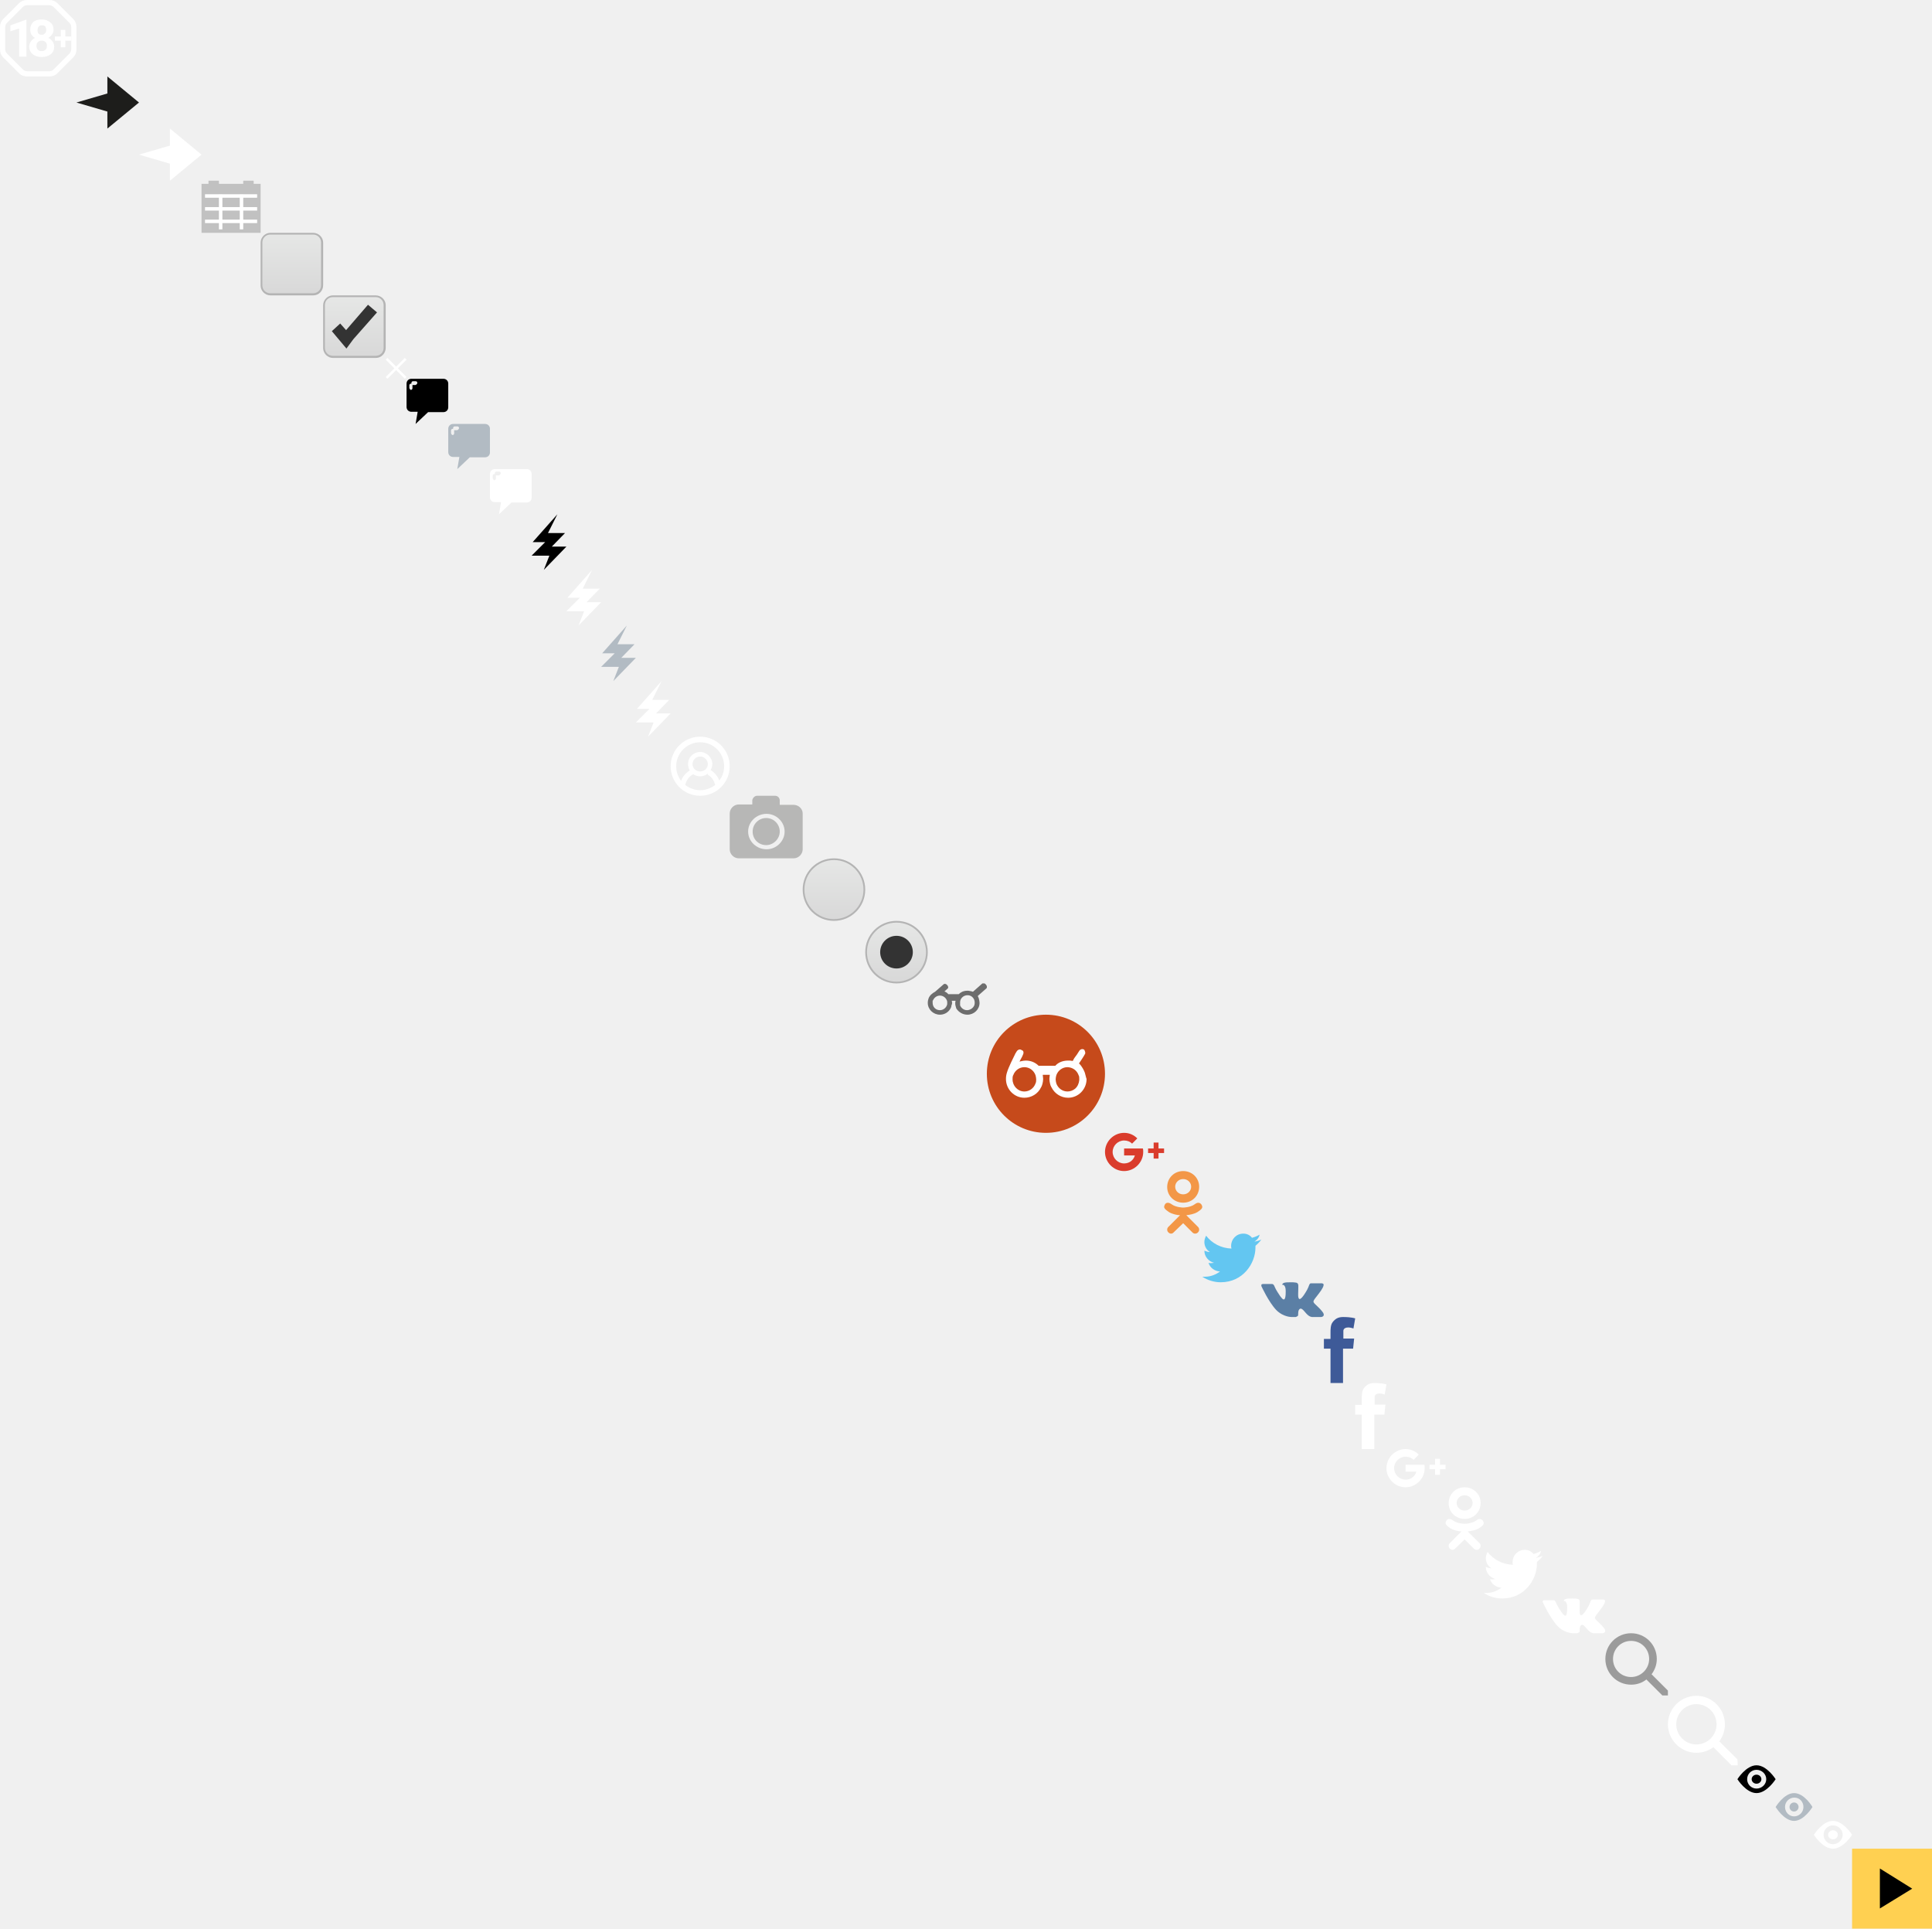
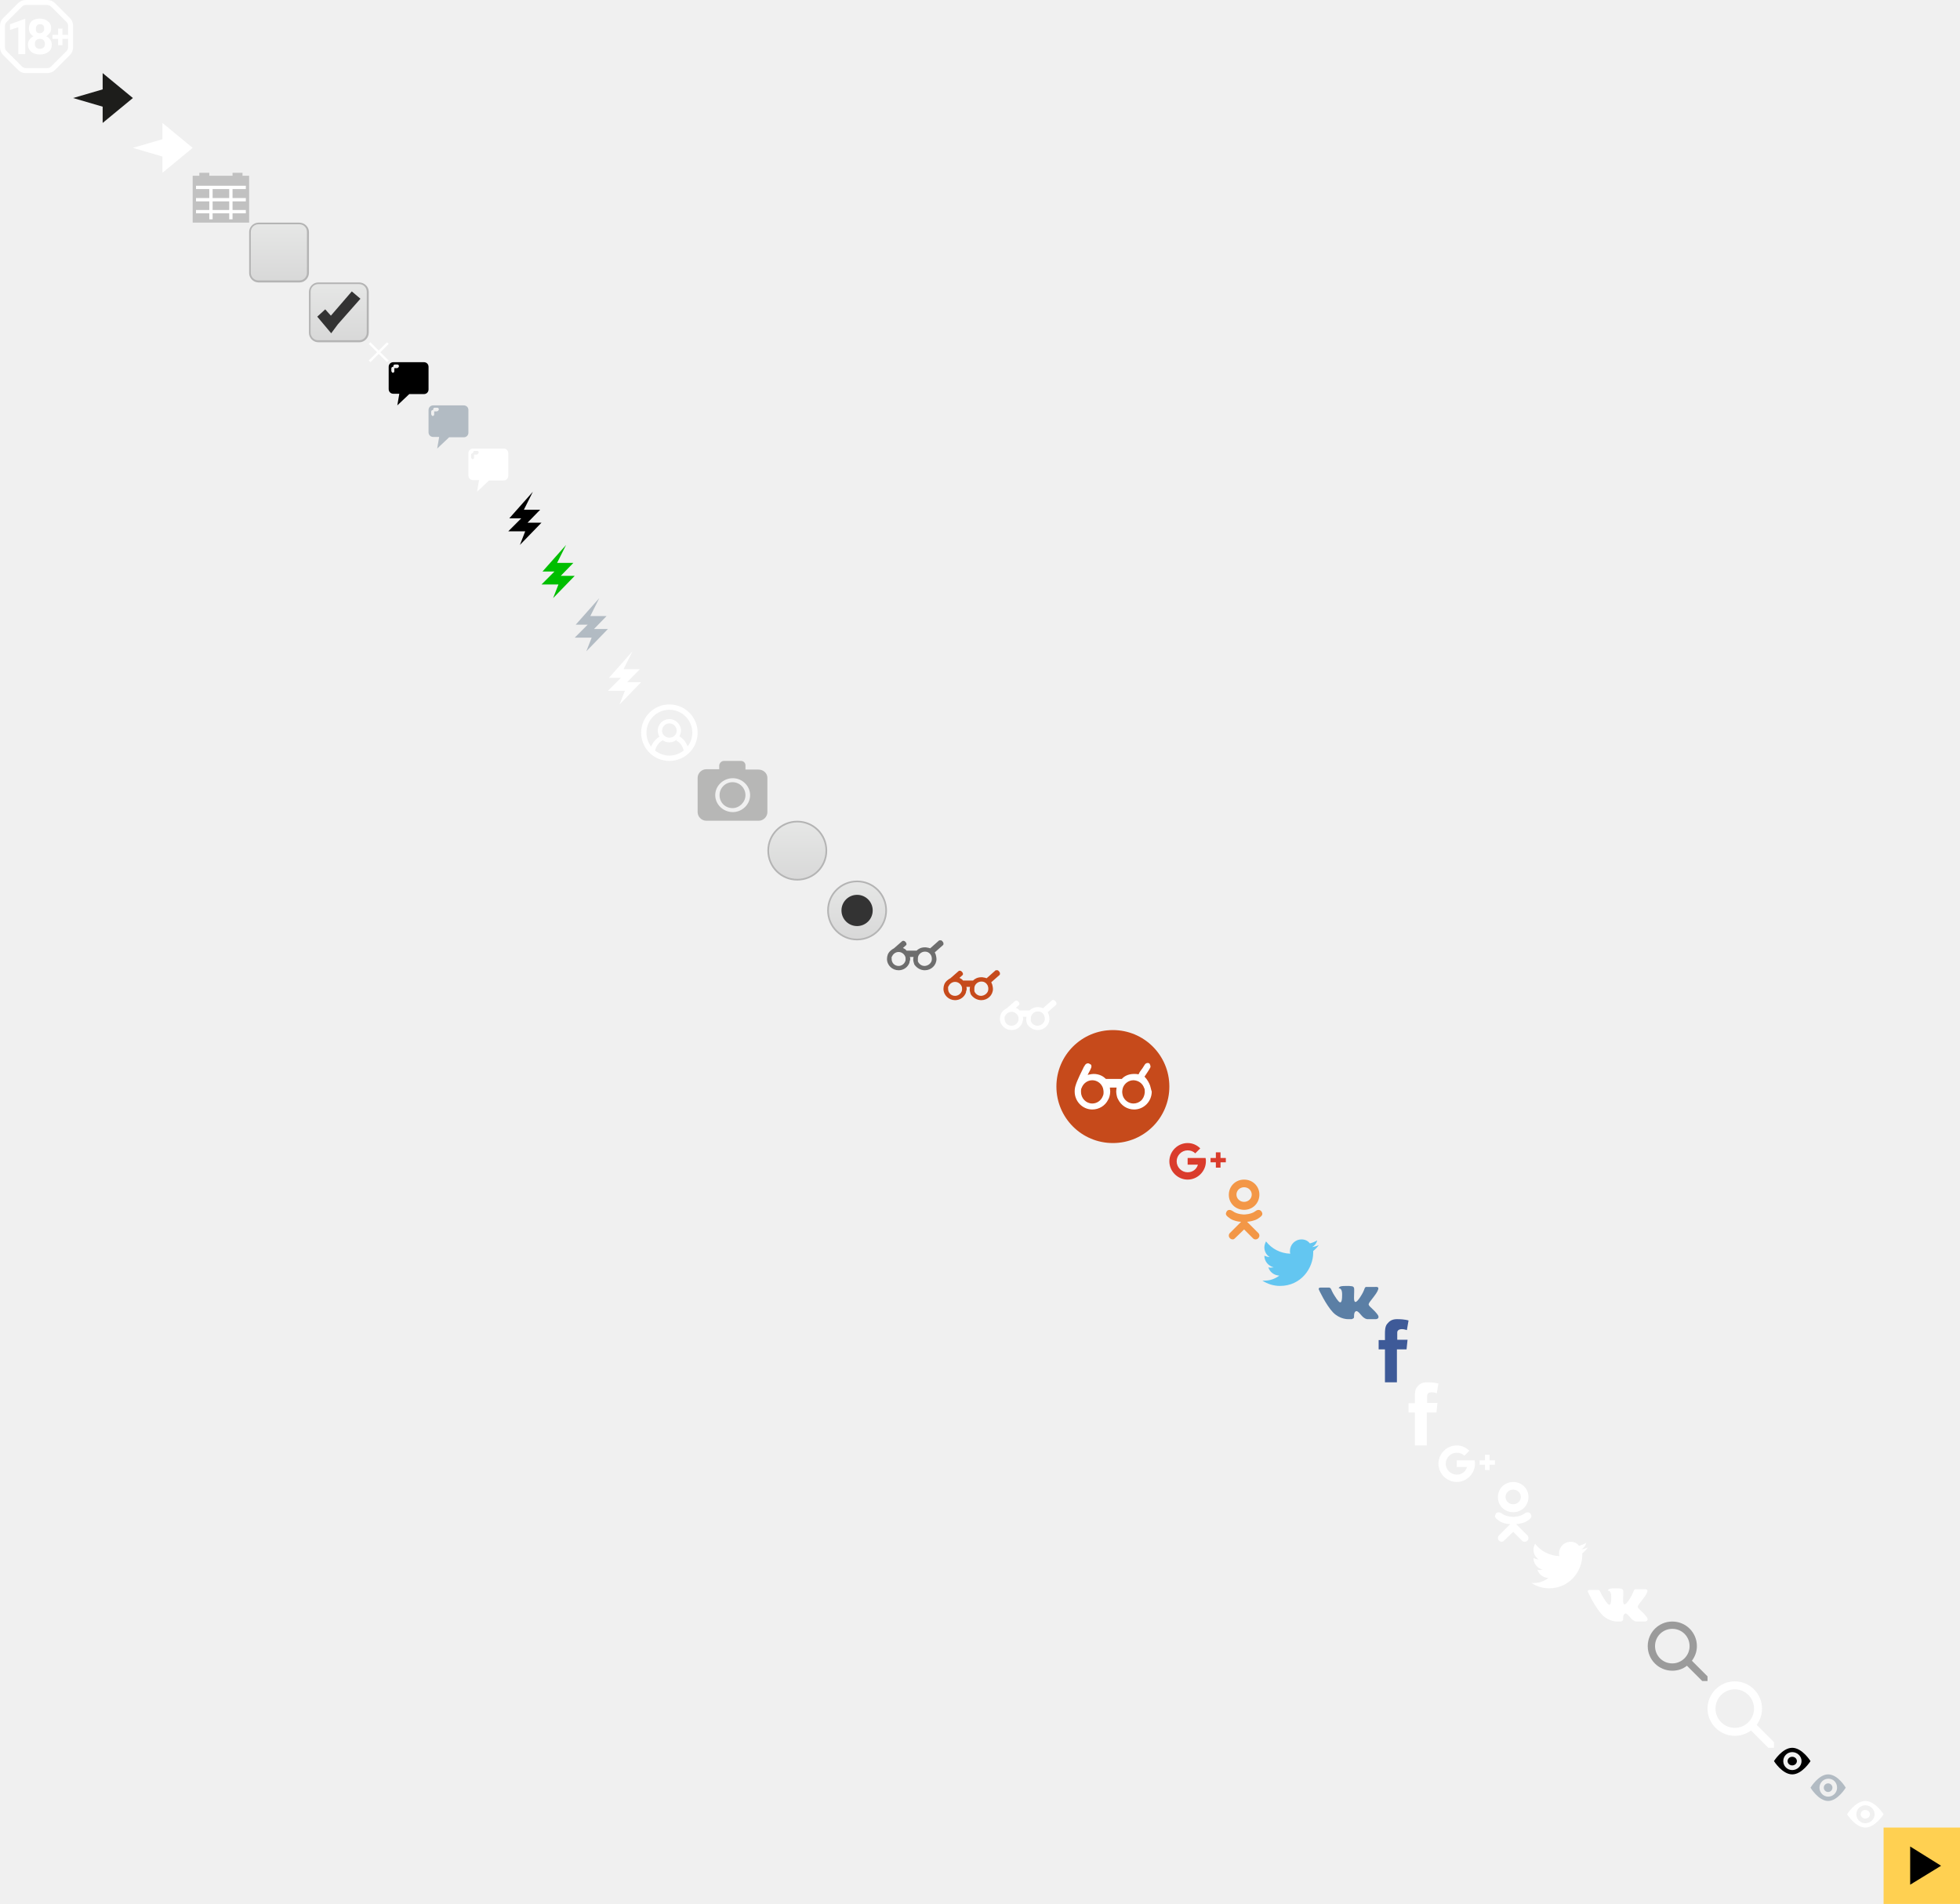
- <svg xmlns="http://www.w3.org/2000/svg" width="556" height="555" viewBox="0 0 556 555">
+ <svg xmlns="http://www.w3.org/2000/svg" width="590" height="573" viewBox="0 0 590 573">
  <svg id="18plus" viewBox="0 0 22 22" width="22" height="22">
    <style>.aast0{fill:#fff}</style>
    <path class="aast0" d="M14.2 22H7.8c-.9 0-1.7-.3-2.3-.9L.9 16.5c-.6-.6-.9-1.4-.9-2.3V7.8c0-.9.3-1.7.9-2.3L5.5.9C6.1.3 6.9 0 7.8 0h6.4c.9 0 1.7.3 2.3.9l4.6 4.6c.6.6.9 1.4.9 2.3v6.4c0 .9-.3 1.7-.9 2.3l-4.6 4.6c-.6.6-1.4.9-2.3.9zM7.8 1.5c-.5 0-.9.2-1.2.5L2 6.6c-.3.3-.5.7-.5 1.2v6.4c0 .5.2.9.5 1.2L6.6 20c.3.3.8.5 1.2.5h6.4c.5 0 .9-.2 1.2-.5l4.6-4.6c.3-.3.5-.8.5-1.2V7.8c0-.5-.2-.9-.5-1.2L15.4 2c-.3-.3-.8-.5-1.2-.5H7.8z" />
    <path class="aast0" d="M7.6 16.3H5.5V8.2L3 9V7.3l4.4-1.6h.2v10.6zM15.4 8.5c0 .5-.1 1-.4 1.4-.3.4-.6.7-1.1 1 .5.2.9.6 1.2 1 .3.4.5.9.5 1.5 0 .9-.3 1.7-1 2.2-.6.5-1.5.8-2.6.8s-2-.3-2.6-.8c-.6-.5-1-1.3-1-2.2 0-.6.2-1.1.5-1.5.3-.4.7-.8 1.2-1-.5-.2-.8-.6-1.1-1-.2-.4-.3-.9-.3-1.4 0-.9.3-1.6.9-2.2.6-.5 1.4-.7 2.4-.7s1.8.3 2.4.8c.7.5 1 1.2 1 2.1zm-1.9 4.7c0-.5-.1-.8-.4-1.1-.3-.3-.6-.4-1.1-.4-.4 0-.8.1-1.1.4s-.4.6-.4 1.1c0 .5.1.8.4 1.1.3.3.6.4 1.1.4.5 0 .8-.1 1.1-.4.3-.2.4-.6.4-1.1zm-.2-4.6c0-.4-.1-.7-.3-1s-.6-.3-1-.3-.7.1-.9.4c-.2.2-.3.6-.3 1s.1.8.3 1c.2.2.5.3.9.3s.7-.1.9-.4c.3-.2.4-.5.4-1z" />
    <g>
      <path class="aast0" d="M18.8 10.5h1.7v1.2h-1.7v1.9h-1.3v-1.9h-1.7v-1.2h1.7V8.6h1.3v1.9z" />
    </g>
  </svg>
  <svg id="arrow-black" viewBox="0 0 18 15" width="18" height="15" x="22" y="22">
    <style>.abst0{fill:#1d1d1b}</style>
    <path class="abst0" d="M18 7.5L8.9 0v4.9L0 7.5l8.9 2.6V15z" />
  </svg>
  <svg id="arrow-white" viewBox="0 0 18 15" width="18" height="15" x="40" y="37">
    <style>.acst0{fill:#fff}</style>
    <path class="acst0" d="M18 7.5L8.9 0v4.9L0 7.5l8.9 2.6V15z" />
  </svg>
  <svg id="calendar" viewBox="0 0 17 15" width="17" height="15" x="58" y="52">
    <style>.adst0{fill:#c1c1c1}.adst1{fill:#fff}</style>
    <path class="adst0" d="M0 .9h17V15H0V.9zM2 0h3v.9H2V0zM12 0h3v.9h-3V0z" />
    <g>
      <path class="adst1" d="M1 3.9h15v1H1v-1zM1 7.6h15v1H1v-1zM1 11.2h15v1H1v-1z" />
      <path class="adst1" d="M5 4h1v10H5V4zM11 4h1v10h-1V4z" />
    </g>
  </svg>
  <svg id="checkbox-off" viewBox="0 0 18 18" width="18" height="18" x="75" y="67">
    <style>.aest0{fill:url(#aeSVGID_1_)}.aest1{fill:#b4b4b4}</style>
    <linearGradient id="aeSVGID_1_" gradientUnits="userSpaceOnUse" x1="9" y1="18.657" x2="9" y2="1.132" gradientTransform="matrix(1 0 0 -1 0 18.89)">
      <stop offset="0" stop-color="#e6e7e6" />
      <stop offset="1" stop-color="#d8d8d8" />
    </linearGradient>
    <path class="aest0" d="M2.8.3h12.3c1.4 0 2.6 1.2 2.6 2.6v12.3c0 1.4-1.2 2.6-2.6 2.6H2.8c-1.4 0-2.6-1.2-2.6-2.6V2.8C.3 1.4 1.4.3 2.8.3z" />
    <path class="aest1" d="M15.2 18H2.8C1.3 18 0 16.7 0 15.2V2.8C0 1.3 1.3 0 2.8 0h12.3C16.7 0 18 1.3 18 2.8v12.3c0 1.6-1.3 2.9-2.8 2.9zM2.8.5C1.5.5.5 1.5.5 2.8v12.3c0 1.3 1 2.3 2.3 2.3h12.3c1.3 0 2.3-1 2.3-2.3V2.8c0-1.3-1-2.3-2.3-2.3H2.8z" />
  </svg>
  <svg id="checkbox-on" viewBox="0 0 18 18" width="18" height="18" x="93" y="85">
    <style>.afst0{fill:url(#afSVGID_1_)}.afst1{fill:#b4b4b4}.afst2{fill:#333}</style>
    <linearGradient id="afSVGID_1_" gradientUnits="userSpaceOnUse" x1="9" y1="18.657" x2="9" y2="1.132" gradientTransform="matrix(1 0 0 -1 0 18.89)">
      <stop offset="0" stop-color="#e6e7e6" />
      <stop offset="1" stop-color="#d8d8d8" />
    </linearGradient>
    <path class="afst0" d="M2.8.3h12.3c1.4 0 2.6 1.2 2.6 2.6v12.3c0 1.4-1.2 2.6-2.6 2.6H2.8c-1.4 0-2.6-1.2-2.6-2.6V2.8C.3 1.4 1.4.3 2.8.3z" />
    <path class="afst1" d="M15.2 18H2.8C1.3 18 0 16.7 0 15.2V2.8C0 1.3 1.3 0 2.8 0h12.3C16.7 0 18 1.3 18 2.8v12.3c0 1.6-1.3 2.9-2.8 2.9zM2.8.5C1.5.5.5 1.5.5 2.8v12.3c0 1.3 1 2.3 2.3 2.3h12.3c1.3 0 2.3-1 2.3-2.3V2.8c0-1.3-1-2.3-2.3-2.3H2.8z" />
    <path class="afst2" d="M15.5 4.9l-2.6-2.2L6.6 10 4.9 8.1l-2.4 2.2 4.2 5 2-2.7z" />
  </svg>
  <svg id="close" viewBox="0 0 6 6" width="6" height="6" x="111" y="103">
    <style>.agst0{fill:#fff}</style>
    <path class="agst0" d="M5.5 0L3 2.5.5 0 0 .5 2.5 3 0 5.5l.5.5L3 3.5 5.5 6l.5-.5L3.5 3 6 .5z" />
  </svg>
  <svg viewBox="0 0 12 13" width="12" height="13" id="comments-black" x="117" y="109">
    <path d="M10.6 0H1.4C.6 0 0 .6 0 1.4v6.7c0 .8.6 1.4 1.4 1.4h1.8L2.6 13l3.6-3.4h4.4c.8 0 1.4-.6 1.4-1.4V1.4c0-.8-.6-1.4-1.4-1.4zM2.5 1.8h-.7-.1V2.7c0 .3-.2.5-.5.5-.2-.1-.4-.4-.4-.6v-.7c0-.3.2-.5.5-.5h.1v-.2c0-.3.2-.5.5-.5h.7c.3 0 .5.2.5.5s-.4.6-.6.6z" />
  </svg>
  <svg id="comments-grey" viewBox="0 0 12 13" width="12" height="13" x="129" y="122">
    <style>.aist0{fill:#b2bbc3}</style>
    <path class="aist0" d="M10.6 0H1.4C.6 0 0 .6 0 1.4v6.7c0 .8.6 1.4 1.4 1.4h1.8L2.6 13l3.6-3.4h4.4c.8 0 1.4-.6 1.4-1.4V1.4c0-.8-.6-1.4-1.4-1.4zM2.5 1.8h-.7-.1V2.7c0 .3-.2.5-.5.5-.2-.1-.4-.4-.4-.6v-.7c0-.3.2-.5.5-.5h.1v-.2c0-.3.2-.5.5-.5h.7c.3 0 .5.2.5.5s-.4.6-.6.6z" />
  </svg>
  <svg id="comments-white" viewBox="0 0 12 13" width="12" height="13" x="141" y="135">
    <style>.ajst0{fill:#fff}</style>
    <path class="ajst0" d="M10.6 0H1.4C.6 0 0 .6 0 1.4v6.7c0 .8.6 1.4 1.4 1.4h1.8L2.6 13l3.6-3.4h4.4c.8 0 1.4-.6 1.4-1.4V1.4c0-.8-.6-1.4-1.4-1.4zM2.5 1.8h-.7-.1V2.7c0 .3-.2.5-.5.5-.2-.1-.4-.4-.4-.6v-.7c0-.3.2-.5.5-.5h.1v-.2c0-.3.2-.5.5-.5h.7c.3 0 .5.2.5.5s-.4.6-.6.6z" />
  </svg>
  <svg viewBox="0 0 10 16" width="10" height="16" id="like-black" x="153" y="148">
    <path d="M3.5 16L10 9.3H5.8l3.8-3.9H4.7L7.4 0 .3 8h3.6L0 11.9h5.1z" />
  </svg>
  <svg id="like-green" viewBox="0 0 10 16" width="10" height="16" x="163" y="164">
-     <style>.alst0{fill:#fff}</style>
+     <style>.alst0{fill:#00be00}</style>
    <path class="alst0" d="M3.5 16L10 9.3H5.8l3.8-3.9H4.7L7.4 0 .3 8h3.6L0 11.9h5.1z" />
  </svg>
  <svg id="like-grey" viewBox="0 0 10 16" width="10" height="16" x="173" y="180">
    <style>.amst0{fill:#b2bbc3}</style>
    <path class="amst0" d="M3.5 16L10 9.3H5.8l3.8-3.9H4.7L7.4 0 .3 8h3.6L0 11.9h5.1z" />
  </svg>
  <svg id="like-white" viewBox="0 0 10 16" width="10" height="16" x="183" y="196">
    <style>.anst0{fill:#fff}</style>
    <path class="anst0" d="M3.5 16L10 9.3H5.8l3.8-3.9H4.7L7.4 0 .3 8h3.6L0 11.9h5.1z" />
  </svg>
  <svg id="login" viewBox="0 0 17 17" width="17" height="17" x="193" y="212">
    <style>.aost0{fill:#fff}</style>
    <path class="aost0" d="M8.5 0C3.8 0 0 3.8 0 8.5S3.8 17 8.5 17 17 13.2 17 8.5 13.2 0 8.5 0zM4.2 13.9c.3-1.3 1.1-2.5 2.3-3.1.6.4 1.2.6 2 .6.9 0 1.7-.3 2.3-.9l-.2.4c1.2.6 1.9 1.7 2.2 3-1.2.9-2.7 1.5-4.3 1.5-1.6 0-3.1-.6-4.3-1.5zm2.1-6c0-1.2 1-2.2 2.2-2.2s2.2 1 2.2 2.2-1 2.1-2.2 2.1-2.2-.9-2.2-2.1zm7.7 4.7c-.5-1.2-1.3-2.3-2.5-3 .3-.5.5-1.1.5-1.7 0-1.9-1.6-3.5-3.5-3.5S5 5.9 5 7.9c0 .6.2 1.3.5 1.8-1.1.7-2 1.7-2.5 3-.9-1.2-1.4-2.7-1.4-4.2 0-3.8 3.1-6.9 6.9-6.9 3.8 0 6.9 3.1 6.9 6.9 0 1.5-.5 3-1.4 4.1z" />
  </svg>
  <svg id="photo" viewBox="0 0 21 18" width="21" height="18" x="210" y="229">
    <style>.apst0{fill:#b7b7b6}</style>
    <path class="apst0" d="M14.4 10.3c0 2.1-1.8 3.9-3.9 3.9-2.2 0-3.9-1.7-3.9-3.9s1.8-3.9 3.9-3.9c2.2 0 3.9 1.8 3.9 3.9zM21 5.1v10.3c0 1.4-1.2 2.6-2.6 2.6H2.6C1.2 18 0 16.8 0 15.4V5.1c0-1.4 1.2-2.6 2.6-2.6h3.9V1.3C6.6.6 7.2 0 7.9 0h5.2c.7 0 1.3.6 1.3 1.3v1.3h3.9c1.5 0 2.7 1.1 2.7 2.5zm-5.2 5.2c0-2.8-2.4-5.1-5.2-5.1-2.9 0-5.3 2.3-5.3 5.1s2.4 5.1 5.3 5.1c2.8 0 5.2-2.3 5.2-5.1z" />
  </svg>
  <svg id="radiobox-off" viewBox="0 0 18 18" width="18" height="18" x="231" y="247">
    <style>.aqst0{fill:url(#aqSVGID_1_)}.aqst1{fill:#b4b4b4}</style>
    <linearGradient id="aqSVGID_1_" gradientUnits="userSpaceOnUse" x1="9" y1="1.122" x2="9" y2="18.647" gradientTransform="matrix(1 0 0 -1 0 18.89)">
      <stop offset="0" stop-color="#d8d8d8" />
      <stop offset="1" stop-color="#e6e7e6" />
    </linearGradient>
    <path class="aqst0" d="M9 .3c4.8 0 8.7 3.9 8.7 8.7s-3.9 8.7-8.7 8.7C4.2 17.7.3 13.8.3 9S4.2.3 9 .3z" />
    <g>
      <path class="aqst1" d="M9 18c-5 0-9-4-9-9s4-9 9-9 9 4 9 9-4 9-9 9zM9 .5C4.3.5.5 4.3.5 9s3.8 8.5 8.5 8.5 8.5-3.8 8.5-8.5S13.7.5 9 .5z" />
    </g>
  </svg>
  <svg id="radiobox-on" viewBox="0 0 18 18" width="18" height="18" x="249" y="265">
    <style>.arst0{fill:url(#arSVGID_1_)}.arst1{fill:#b4b4b4}.arst2{fill:#333}</style>
    <linearGradient id="arSVGID_1_" gradientUnits="userSpaceOnUse" x1="9" y1="1.123" x2="9" y2="18.651" gradientTransform="matrix(1 0 0 -1 0 18.893)">
      <stop offset="0" stop-color="#d8d8d8" />
      <stop offset="1" stop-color="#e6e7e6" />
    </linearGradient>
    <path class="arst0" d="M9 .3c4.8 0 8.7 3.9 8.7 8.7s-3.9 8.7-8.7 8.7C4.2 17.7.3 13.8.3 9S4.2.3 9 .3z" />
    <g>
      <path class="arst1" d="M9 18c-5 0-9-4-9-9s4-9 9-9 9 4 9 9-4 9-9 9zM9 .5C4.3.5.5 4.3.5 9s3.8 8.5 8.5 8.5 8.5-3.8 8.5-8.5S13.7.5 9 .5z" />
    </g>
    <g>
      <path class="arst2" d="M9 4.3c2.6 0 4.7 2.1 4.7 4.7s-2.1 4.7-4.7 4.7S4.3 11.6 4.3 9 6.4 4.3 9 4.3z" />
    </g>
  </svg>
  <svg id="save" viewBox="0 0 17 9" width="17" height="9" x="267" y="283">
    <style>.asst0{fill:#6d6d6d}</style>
    <path class="asst0" d="M16.7.3c-.3-.4-.8-.5-1.1-.2L13 2.4c-.2-.1-.4-.1-.7-.2h-.1c-.3-.1-.5-.1-.8-.1-1.2 0-2 .5-2.5 1h-3c-.2-.3-.6-.6-1.1-.8l.9-.8c.3-.2.2-.7-.1-1C5.3.1 4.8 0 4.5.3L2.1 2.4c-.6.3-1.6 1-1.9 2-.1.3-.2.7-.2 1.2C0 7.5 1.6 9 3.5 9 4.8 9 6 8.3 6.6 7.1c.1-.2.2-.4.2-.7.1-.3.2-.5.2-.8 0-.2-.1-.6-.1-.6H8s-.1.4-.1.6c0 .3 0 .6.1.9.1.2.1.4.2.7.7 1.1 1.9 1.8 3.2 1.8 1.9 0 3.5-1.5 3.5-3.4 0-.4-.1-.8-.2-1.2 0-.2-.2-.4-.3-.8l2.5-2.2c.2-.2.2-.7-.2-1.1zM9.4 4.8c.3-.8 1.1-1.4 2-1.4h.1c.9 0 1.6.6 1.9 1.4v.1c.1.2.1.4.1.6v.2c0 .6-.3 1.1-.8 1.5-.4.3-.9.5-1.4.5-.9 0-1.7-.6-2-1.4v-.7c0-.3 0-.5.1-.8zm-8 .2c0-.1 0-.1.1-.1.3-.8 1.1-1.4 2-1.4.9 0 1.7.6 2 1.4.1.2.1.5.1.7 0 .2 0 .5-.1.7-.3.8-1.1 1.4-2 1.4-1.2 0-2.1-.9-2.1-2.1V5z" />
  </svg>
-   <svg id="saved" viewBox="0 0 34 34" width="34" height="34" x="284" y="292">
-     <style>.atst0{fill:#c64a1b}.atst1{fill:#fff}</style>
-     <path class="atst0" d="M17 0c9.4 0 17 7.6 17 17s-7.6 17-17 17S0 26.4 0 17 7.6 0 17 0z" />
-     <path class="atst1" d="M28.2 16.7c-.2-.6-.8-1.8-1.6-2.6l-.1-.1.1-.1s1.5-2.2 1.7-2.7c.1-.4-.1-.7-.2-1-.1-.2-.4-.3-.6-.3-.4 0-.7.2-.9.5-.2.3-.4.6-.7 1.1-.1.1-.2.3-.3.4-.3.4-.6.8-.8 1.3l-.1.1h-.1c-.4-.1-.8-.1-1.2-.1-1.9 0-3.1.8-3.7 1.5h-4.8c-.7-.7-1.9-1.5-3.7-1.5-.5 0-.9.1-1.4.2l-.4.1.3-.6c.3-.5.6-1.1.7-1.4.2-.4.2-.8 0-1.1-.4-.2-.6-.4-.9-.4-.4 0-.8.3-1 .7 0 .1-.1.2-.2.3-.6 1.2-2.1 4.2-2.5 5.6-.2.6-.3 1.2-.3 1.9 0 3 2.4 5.4 5.3 5.4 2 0 3.9-1.1 4.8-3 .2-.3.3-.7.4-1 .1-.4.2-.9.2-1.4 0-.3-.1-1-.1-1v-.2h2v.2s-.1.7-.1 1c0 .5.1.9.2 1.4.1.4.2.7.4 1 .9 1.8 2.7 3 4.8 3 2.9 0 5.3-2.4 5.3-5.4-.2-.5-.3-1.2-.5-1.8zM14 19.8c-.5 1.4-1.8 2.3-3.2 2.3-1.9 0-3.4-1.6-3.4-3.5 0-.3 0-.7.1-1 0-.1.1-.2.1-.2.5-1.4 1.8-2.3 3.2-2.3 1.4 0 2.7.9 3.2 2.3.1.4.2.8.2 1.2 0 .4 0 .8-.2 1.2zm12.6-1.1v.1c-.1 1-.5 1.9-1.2 2.5-.6.5-1.4.8-2.2.8-1.4 0-2.7-.9-3.2-2.3-.1-.4-.2-.8-.2-1.2 0-.4.1-.8.2-1.2.5-1.4 1.8-2.3 3.2-2.3h.1c1.4.1 2.6.9 3.1 2.3 0 0 0 .1.1.2.1.3.1.7.1 1.1 0-.1 0-.1 0 0z" />
+   <svg id="save-red" viewBox="0 0 17 9" width="17" height="9" x="284" y="292">
+     <style>.atst0{fill:#c64a1b}</style>
+     <path class="atst0" d="M16.7.3c-.3-.4-.8-.5-1.1-.2L13 2.4c-.2-.1-.4-.1-.7-.2h-.1c-.3-.1-.5-.1-.8-.1-1.2 0-2 .5-2.5 1h-3c-.2-.3-.6-.6-1.1-.8l.9-.8c.3-.2.2-.7-.1-1C5.3.1 4.8 0 4.5.3L2.1 2.4c-.6.3-1.6 1-1.9 2-.1.3-.2.7-.2 1.2C0 7.5 1.6 9 3.5 9 4.8 9 6 8.3 6.6 7.1c.1-.2.2-.4.2-.7.1-.3.2-.5.2-.8 0-.2-.1-.6-.1-.6H8s-.1.4-.1.6c0 .3 0 .6.1.9.1.2.1.4.2.7.7 1.1 1.9 1.8 3.2 1.8 1.9 0 3.5-1.5 3.5-3.4 0-.4-.1-.8-.2-1.2 0-.2-.2-.4-.3-.8l2.5-2.2c.2-.2.2-.7-.2-1.1zM9.4 4.8c.3-.8 1.1-1.4 2-1.4h.1c.9 0 1.6.6 1.9 1.4v.1c.1.2.1.4.1.6v.2c0 .6-.3 1.1-.8 1.5-.4.3-.9.5-1.4.5-.9 0-1.7-.6-2-1.4v-.7c0-.3 0-.5.1-.8zm-8 .2c0-.1 0-.1.1-.1.3-.8 1.1-1.4 2-1.4.9 0 1.7.6 2 1.4.1.2.1.5.1.7 0 .2 0 .5-.1.7-.3.8-1.1 1.4-2 1.4-1.2 0-2.1-.9-2.1-2.1V5z" />
  </svg>
-   <svg id="sc2-google" viewBox="0 0 17 11" width="17" height="11" x="318" y="326">
-     <style>.aust0{fill:#da3c2c}</style>
-     <path class="aust0" d="M10.9 4.5H5.5v2h3.1C8.2 7.9 7 8.8 5.5 8.8c-1.8 0-3.3-1.5-3.3-3.3s1.5-3.3 3.3-3.3c.9 0 1.7.3 2.3.9l1.5-1.5C8.3.6 7 0 5.5 0 2.5 0 0 2.5 0 5.5S2.5 11 5.5 11 11 8.5 11 5.5c0-.3 0-.7-.1-1zM17 4.5h-1.6V2.8H14v1.7h-1.6v1.3H14v1.6h1.4V5.8H17z" />
+   <svg id="save-white" viewBox="0 0 17 9" width="17" height="9" x="301" y="301">
+     <style>.aust0{fill:#fff}</style>
+     <path class="aust0" d="M16.7.3c-.3-.4-.8-.5-1.1-.2L13 2.4c-.2-.1-.4-.1-.7-.2h-.1c-.3-.1-.5-.1-.8-.1-1.2 0-2 .5-2.5 1h-3c-.2-.3-.6-.6-1.1-.8l.9-.8c.3-.2.2-.7-.1-1C5.3.1 4.8 0 4.5.3L2.1 2.4c-.6.3-1.6 1-1.9 2-.1.3-.2.7-.2 1.2C0 7.5 1.6 9 3.5 9 4.8 9 6 8.3 6.6 7.1c.1-.2.2-.4.2-.7.1-.3.2-.5.2-.8 0-.2-.1-.6-.1-.6H8s-.1.4-.1.6c0 .3 0 .6.1.9.1.2.1.4.2.7.7 1.1 1.9 1.8 3.2 1.8 1.9 0 3.5-1.5 3.5-3.4 0-.4-.1-.8-.2-1.2 0-.2-.2-.4-.3-.8l2.5-2.2c.2-.2.2-.7-.2-1.1zM9.4 4.8c.3-.8 1.1-1.4 2-1.4h.1c.9 0 1.6.6 1.9 1.4v.1c.1.2.1.4.1.6v.2c0 .6-.3 1.1-.8 1.5-.4.3-.9.5-1.4.5-.9 0-1.7-.6-2-1.4v-.7c0-.3 0-.5.1-.8zm-8 .2c0-.1 0-.1.1-.1.3-.8 1.1-1.4 2-1.4.9 0 1.7.6 2 1.4.1.2.1.5.1.7 0 .2 0 .5-.1.7-.3.8-1.1 1.4-2 1.4-1.2 0-2.1-.9-2.1-2.1V5z" />
  </svg>
-   <svg id="sc2-odnoclass" viewBox="0 0 11 18" width="11" height="18" x="335" y="337">
-     <style>.avst0{fill:#f39747}</style>
-     <path class="avst0" d="M10.8 9.7c-.3-.5-1-.9-1.9-.2-1.3 1-3.4 1-3.4 1s-2.1 0-3.4-1c-1-.7-1.7-.3-1.9.2-.5.9.1 1.3 1.2 2.1 1 .6 2.4.9 3.2.9l-.7.7-2.7 2.7c-.4.4-.4 1.1 0 1.5l.1.1c.2.2.5.3.7.3.3 0 .5-.1.7-.3L5.5 15l2.7 2.7c.4.4 1.1.4 1.5 0l.1-.1c.4-.4.4-1.1 0-1.5l-2.7-2.7-.7-.7c.9-.1 2.2-.3 3.2-.9 1.2-.8 1.7-1.2 1.2-2.1zM5.5 2.3c1.3 0 2.3 1 2.3 2.2s-1 2.2-2.3 2.2-2.3-1-2.3-2.2 1-2.2 2.3-2.2zm0 6.8c2.6 0 4.6-2 4.6-4.6C10.1 2 8.1 0 5.5 0S.9 2 .9 4.6c0 2.5 2 4.5 4.6 4.5z" />
+   <svg id="saved" viewBox="0 0 34 34" width="34" height="34" x="318" y="310">
+     <style>.avst0{fill:#c64a1b}.avst1{fill:#fff}</style>
+     <path class="avst0" d="M17 0c9.4 0 17 7.6 17 17s-7.6 17-17 17S0 26.4 0 17 7.6 0 17 0z" />
+     <path class="avst1" d="M28.2 16.7c-.2-.6-.8-1.8-1.6-2.6l-.1-.1.1-.1s1.5-2.2 1.7-2.7c.1-.4-.1-.7-.2-1-.1-.2-.4-.3-.6-.3-.4 0-.7.2-.9.5-.2.3-.4.6-.7 1.1-.1.1-.2.3-.3.4-.3.4-.6.8-.8 1.3l-.1.1h-.1c-.4-.1-.8-.1-1.2-.1-1.9 0-3.1.8-3.7 1.5h-4.8c-.7-.7-1.9-1.5-3.7-1.5-.5 0-.9.1-1.4.2l-.4.1.3-.6c.3-.5.6-1.1.7-1.4.2-.4.2-.8 0-1.1-.4-.2-.6-.4-.9-.4-.4 0-.8.3-1 .7 0 .1-.1.2-.2.3-.6 1.2-2.1 4.2-2.5 5.6-.2.6-.3 1.2-.3 1.9 0 3 2.4 5.4 5.3 5.4 2 0 3.9-1.1 4.8-3 .2-.3.3-.7.4-1 .1-.4.2-.9.2-1.4 0-.3-.1-1-.1-1v-.2h2v.2s-.1.7-.1 1c0 .5.1.9.2 1.4.1.4.2.7.4 1 .9 1.8 2.7 3 4.8 3 2.9 0 5.3-2.4 5.3-5.4-.2-.5-.3-1.2-.5-1.8zM14 19.8c-.5 1.4-1.8 2.3-3.2 2.3-1.9 0-3.4-1.6-3.4-3.5 0-.3 0-.7.1-1 0-.1.1-.2.1-.2.5-1.4 1.8-2.3 3.2-2.3 1.4 0 2.7.9 3.2 2.3.1.4.2.8.2 1.2 0 .4 0 .8-.2 1.2zm12.6-1.1v.1c-.1 1-.5 1.9-1.2 2.5-.6.5-1.4.8-2.2.8-1.4 0-2.7-.9-3.2-2.3-.1-.4-.2-.8-.2-1.2 0-.4.1-.8.2-1.2.5-1.4 1.8-2.3 3.2-2.3h.1c1.4.1 2.6.9 3.1 2.3 0 0 0 .1.1.2.1.3.1.7.1 1.1 0-.1 0-.1 0 0z" />
  </svg>
-   <svg id="sc2-twiter" viewBox="0 0 17 14" width="17" height="14" x="346" y="355">
-     <style>.awst0{fill:#63c6f1}</style>
-     <path class="awst0" d="M17 1.7c-.6.3-1.3.5-2 .6.7-.4 1.3-1.1 1.5-2-.7.4-1.4.7-2.2.9C13.7.4 12.8 0 11.8 0c-2 0-3.5 1.6-3.5 3.5 0 .3 0 .5.1.8-3-.1-5.6-1.5-7.3-3.7-.3.6-.5 1.2-.5 1.8 0 1.2.6 2.3 1.6 2.9-.6 0-1.1-.2-1.6-.4C.6 6.6 1.8 8 3.4 8.4c-.3 0-.6.1-.9.1-.2 0-.4 0-.7-.1.4 1.4 1.7 2.4 3.3 2.5-1.2.9-2.7 1.5-4.3 1.5H0c1.5 1 3.4 1.6 5.3 1.6 6.4 0 10-5.4 10-10v-.5c.6-.5 1.2-1.1 1.7-1.8z" />
+   <svg id="sc2-google" viewBox="0 0 17 11" width="17" height="11" x="352" y="344">
+     <style>.awst0{fill:#da3c2c}</style>
+     <path class="awst0" d="M10.9 4.5H5.5v2h3.1C8.2 7.9 7 8.8 5.5 8.8c-1.8 0-3.3-1.5-3.3-3.3s1.5-3.3 3.3-3.3c.9 0 1.7.3 2.3.9l1.5-1.5C8.3.6 7 0 5.5 0 2.5 0 0 2.5 0 5.5S2.5 11 5.5 11 11 8.5 11 5.5c0-.3 0-.7-.1-1zM17 4.5h-1.6V2.8H14v1.7h-1.6v1.3H14v1.6h1.4V5.8H17z" />
  </svg>
-   <svg id="sc2-vk" viewBox="0 0 18 10" width="18" height="10" x="363" y="369">
-     <style>.axst0{fill:#5b7fa5}</style>
-     <path class="axst0" d="M17.2 10h-2.4s-.5.1-1.2-.4c-.9-.6-1.7-2.2-2.4-2-.7.2-.6 1.6-.6 1.6s0 .3-.1.5c-.3.2-.6.3-.6.3H8.8s-2.4.1-4.5-2C2.1 5.7 0 1.1 0 1.1S-.1.8 0 .7C.1.5.5.5.5.5h2.6s.2 0 .4.2c.1.1.2.3.2.3s.4 1 1 1.9c1.1 1.8 1.6 2.2 1.9 2 .5-.3.4-2.6.4-2.6s0-.8-.3-1.2C6.6.8 6.2.7 6 .7c-.1 0 .1-.3.4-.5C6.9 0 7.7 0 8.7 0c.8 0 1 .1 1.3.1.9.2.6 1 .6 2.9 0 .6-.1 1.5.3 1.8.2.1.7 0 1.9-2 .6-.9 1-2.1 1-2.1s.1-.2.2-.3c.1-.1.3-.1.3-.1H17s.8-.1.9.3-.3 1.3-1.4 2.7c-1.8 2.4-2 2.1-.5 3.5 1.4 1.3 1.7 1.9 1.8 2 .6 1.1-.6 1.2-.6 1.2" />
+   <svg id="sc2-odnoclass" viewBox="0 0 11 18" width="11" height="18" x="369" y="355">
+     <style>.axst0{fill:#f39747}</style>
+     <path class="axst0" d="M10.8 9.7c-.3-.5-1-.9-1.9-.2-1.3 1-3.4 1-3.4 1s-2.1 0-3.4-1c-1-.7-1.7-.3-1.9.2-.5.9.1 1.3 1.2 2.1 1 .6 2.4.9 3.2.9l-.7.7-2.7 2.7c-.4.4-.4 1.1 0 1.5l.1.1c.2.2.5.3.7.3.3 0 .5-.1.7-.3L5.5 15l2.7 2.7c.4.4 1.1.4 1.5 0l.1-.1c.4-.4.4-1.1 0-1.5l-2.7-2.7-.7-.7c.9-.1 2.2-.3 3.2-.9 1.2-.8 1.7-1.2 1.2-2.1zM5.5 2.3c1.3 0 2.3 1 2.3 2.2s-1 2.2-2.3 2.2-2.3-1-2.3-2.2 1-2.2 2.3-2.2zm0 6.8c2.6 0 4.6-2 4.6-4.6C10.1 2 8.1 0 5.5 0S.9 2 .9 4.6c0 2.5 2 4.5 4.6 4.5z" />
  </svg>
-   <svg id="sc2_fb" viewBox="0 0 9 19" width="9" height="19" x="381" y="379">
-     <style>.ayst0{fill:#3e5a98}</style>
-     <path class="ayst0" d="M0 6.3h1.9V4.4c0-.8 0-2.1.6-2.9C3.2.6 4 0 5.5 0 8 0 9 .4 9 .4l-.5 2.9S7.7 3 7 3s-1.4.3-1.4 1v2.2h3.1l-.3 2.9H5.5V19H1.9V9.1H0V6.3z" />
+   <svg id="sc2-twiter" viewBox="0 0 17 14" width="17" height="14" x="380" y="373">
+     <style>.ayst0{fill:#63c6f1}</style>
+     <path class="ayst0" d="M17 1.7c-.6.3-1.3.5-2 .6.7-.4 1.3-1.1 1.5-2-.7.4-1.4.7-2.2.9C13.7.4 12.8 0 11.8 0c-2 0-3.5 1.6-3.5 3.5 0 .3 0 .5.1.8-3-.1-5.6-1.5-7.3-3.7-.3.6-.5 1.2-.5 1.8 0 1.2.6 2.3 1.6 2.9-.6 0-1.1-.2-1.6-.4C.6 6.6 1.8 8 3.4 8.4c-.3 0-.6.1-.9.1-.2 0-.4 0-.7-.1.4 1.4 1.7 2.4 3.3 2.5-1.2.9-2.7 1.5-4.3 1.5H0c1.5 1 3.4 1.6 5.3 1.6 6.4 0 10-5.4 10-10v-.5c.6-.5 1.2-1.1 1.7-1.8z" />
  </svg>
-   <svg id="sc3-fb" viewBox="0 0 9 19" width="9" height="19" x="390" y="398">
-     <style>.azst0{fill:#fff}</style>
-     <path class="azst0" d="M0 6.3h1.9V4.4c0-.8 0-2.1.6-2.9C3.2.6 4 0 5.5 0 8 0 9 .4 9 .4l-.5 2.9S7.7 3 7 3s-1.4.3-1.4 1v2.2h3.1l-.3 2.9H5.5V19H1.9V9.1H0V6.3z" />
+   <svg id="sc2-vk" viewBox="0 0 18 10" width="18" height="10" x="397" y="387">
+     <style>.azst0{fill:#5b7fa5}</style>
+     <path class="azst0" d="M17.2 10h-2.4s-.5.1-1.2-.4c-.9-.6-1.7-2.2-2.4-2-.7.2-.6 1.6-.6 1.6s0 .3-.1.5c-.3.2-.6.3-.6.3H8.8s-2.4.1-4.5-2C2.1 5.7 0 1.1 0 1.1S-.1.8 0 .7C.1.5.5.5.5.5h2.6s.2 0 .4.2c.1.1.2.3.2.3s.4 1 1 1.9c1.1 1.8 1.6 2.2 1.9 2 .5-.3.4-2.6.4-2.6s0-.8-.3-1.2C6.6.8 6.2.7 6 .7c-.1 0 .1-.3.4-.5C6.9 0 7.7 0 8.7 0c.8 0 1 .1 1.3.1.9.2.6 1 .6 2.9 0 .6-.1 1.5.3 1.8.2.1.7 0 1.9-2 .6-.9 1-2.1 1-2.1s.1-.2.2-.3c.1-.1.3-.1.3-.1H17s.8-.1.9.3-.3 1.3-1.4 2.7c-1.8 2.4-2 2.1-.5 3.5 1.4 1.3 1.7 1.9 1.8 2 .6 1.1-.6 1.2-.6 1.2" />
  </svg>
-   <svg id="sc3-google" viewBox="0 0 17 11" width="17" height="11" x="399" y="417">
-     <style>.bast0{fill:#fff}</style>
-     <path class="bast0" d="M10.9 4.5H5.5v2h3.1C8.2 7.9 7 8.8 5.5 8.8c-1.8 0-3.3-1.5-3.3-3.3s1.5-3.3 3.3-3.3c.9 0 1.7.3 2.3.9l1.5-1.5C8.3.6 7 0 5.5 0 2.5 0 0 2.5 0 5.5S2.5 11 5.5 11 11 8.5 11 5.5c0-.3 0-.7-.1-1zM17 4.5h-1.6V2.8H14v1.7h-1.6v1.3H14v1.6h1.4V5.8H17z" />
+   <svg id="sc2_fb" viewBox="0 0 9 19" width="9" height="19" x="415" y="397">
+     <style>.bast0{fill:#3e5a98}</style>
+     <path class="bast0" d="M0 6.3h1.9V4.4c0-.8 0-2.1.6-2.9C3.2.6 4 0 5.5 0 8 0 9 .4 9 .4l-.5 2.9S7.7 3 7 3s-1.4.3-1.4 1v2.2h3.1l-.3 2.9H5.5V19H1.9V9.1H0V6.3z" />
  </svg>
-   <svg id="sc3-odnoclass" viewBox="0 0 11 18" width="11" height="18" x="416" y="428">
+   <svg id="sc3-fb" viewBox="0 0 9 19" width="9" height="19" x="424" y="416">
    <style>.bbst0{fill:#fff}</style>
-     <path class="bbst0" d="M10.8 9.7c-.3-.5-1-.9-1.9-.2-1.3 1-3.4 1-3.4 1s-2.1 0-3.4-1c-1-.7-1.7-.3-1.9.2-.5.9.1 1.3 1.2 2.1 1 .6 2.4.9 3.2.9l-.7.7-2.7 2.7c-.4.4-.4 1.1 0 1.5l.1.1c.2.2.5.3.7.3.3 0 .5-.1.7-.3L5.5 15l2.7 2.7c.4.4 1.1.4 1.5 0l.1-.1c.4-.4.4-1.1 0-1.5l-2.7-2.7-.7-.7c.9-.1 2.2-.3 3.2-.9 1.2-.8 1.7-1.2 1.2-2.1zM5.5 2.3c1.3 0 2.3 1 2.3 2.2 0 1.2-1 2.2-2.3 2.2-1.3 0-2.3-1-2.3-2.2 0-1.2 1-2.2 2.3-2.2zm0 6.8c2.6 0 4.6-2 4.6-4.6C10.1 2 8.1 0 5.5 0S.9 2 .9 4.6c0 2.5 2 4.5 4.6 4.5z" />
+     <path class="bbst0" d="M0 6.3h1.9V4.4c0-.8 0-2.1.6-2.9C3.2.6 4 0 5.5 0 8 0 9 .4 9 .4l-.5 2.9S7.7 3 7 3s-1.4.3-1.4 1v2.2h3.1l-.3 2.9H5.5V19H1.9V9.1H0V6.3z" />
  </svg>
-   <svg id="sc3-twiter" viewBox="0 0 17 14" width="17" height="14" x="427" y="446">
+   <svg id="sc3-google" viewBox="0 0 17 11" width="17" height="11" x="433" y="435">
    <style>.bcst0{fill:#fff}</style>
-     <path class="bcst0" d="M17 1.7c-.6.3-1.3.5-2 .6.7-.4 1.3-1.1 1.5-2-.7.4-1.4.7-2.2.9C13.7.4 12.8 0 11.8 0c-2 0-3.5 1.6-3.5 3.5 0 .3 0 .5.1.8-3-.1-5.6-1.5-7.3-3.7-.3.6-.5 1.2-.5 1.8 0 1.2.6 2.3 1.6 2.9-.6 0-1.1-.2-1.6-.4C.6 6.6 1.8 8 3.4 8.4c-.3 0-.6.1-.9.1-.2 0-.4 0-.7-.1.4 1.4 1.7 2.4 3.3 2.5-1.2.9-2.7 1.5-4.3 1.5H0c1.5 1 3.4 1.6 5.3 1.6 6.4 0 10-5.4 10-10v-.5c.6-.5 1.2-1.1 1.7-1.8z" />
+     <path class="bcst0" d="M10.9 4.5H5.5v2h3.1C8.2 7.9 7 8.8 5.5 8.8c-1.8 0-3.3-1.5-3.3-3.3s1.5-3.3 3.3-3.3c.9 0 1.7.3 2.3.9l1.5-1.5C8.3.6 7 0 5.5 0 2.5 0 0 2.5 0 5.5S2.5 11 5.5 11 11 8.5 11 5.5c0-.3 0-.7-.1-1zM17 4.5h-1.6V2.8H14v1.7h-1.6v1.3H14v1.6h1.4V5.8H17z" />
  </svg>
-   <svg id="sc3-vk" viewBox="0 0 18 10" width="18" height="10" x="444" y="460">
+   <svg id="sc3-odnoclass" viewBox="0 0 11 18" width="11" height="18" x="450" y="446">
    <style>.bdst0{fill:#fff}</style>
-     <path class="bdst0" d="M17.2 10h-2.4s-.5.1-1.2-.4c-.9-.6-1.7-2.2-2.4-2-.7.2-.6 1.6-.6 1.6s0 .3-.1.5c-.3.2-.6.3-.6.3H8.8s-2.4.1-4.5-2C2.1 5.7 0 1.1 0 1.1S-.1.8 0 .7C.1.5.5.5.5.5h2.6s.2 0 .4.2c.1.1.2.3.2.3s.4 1 1 1.9c1.1 1.8 1.6 2.2 1.9 2 .5-.3.4-2.6.4-2.6s0-.8-.3-1.2C6.6.8 6.2.7 6 .7c-.1 0 .1-.3.4-.5C6.9 0 7.7 0 8.7 0c.8 0 1 .1 1.3.1.9.2.6 1 .6 2.9 0 .6-.1 1.5.3 1.8.2.1.7 0 1.9-2 .6-.9 1-2.1 1-2.1s.1-.2.2-.3c.1-.1.3-.1.3-.1H17s.8-.1.9.3c.1.4-.3 1.3-1.4 2.7-1.8 2.4-2 2.1-.5 3.5 1.4 1.3 1.7 1.9 1.8 2 .6 1.1-.6 1.2-.6 1.2" />
+     <path class="bdst0" d="M10.8 9.7c-.3-.5-1-.9-1.9-.2-1.3 1-3.4 1-3.4 1s-2.1 0-3.4-1c-1-.7-1.7-.3-1.9.2-.5.9.1 1.3 1.2 2.1 1 .6 2.4.9 3.2.9l-.7.7-2.7 2.7c-.4.4-.4 1.1 0 1.5l.1.1c.2.2.5.3.7.3.3 0 .5-.1.7-.3L5.5 15l2.7 2.7c.4.4 1.1.4 1.5 0l.1-.1c.4-.4.4-1.1 0-1.5l-2.7-2.7-.7-.7c.9-.1 2.2-.3 3.2-.9 1.2-.8 1.7-1.2 1.2-2.1zM5.5 2.3c1.3 0 2.3 1 2.3 2.2 0 1.2-1 2.2-2.3 2.2-1.3 0-2.3-1-2.3-2.2 0-1.2 1-2.2 2.3-2.2zm0 6.8c2.6 0 4.6-2 4.6-4.6C10.1 2 8.1 0 5.5 0S.9 2 .9 4.6c0 2.5 2 4.5 4.6 4.5z" />
  </svg>
-   <svg id="search-grey" viewBox="0 0 18 18" width="18" height="18" x="462" y="470">
-     <style>.best0{fill:#9b9b9b}</style>
-     <path class="best0" d="M18 16.5l-4.7-4.7c.9-1.2 1.5-2.7 1.5-4.4 0-4.1-3.3-7.4-7.4-7.4C3.3 0 0 3.3 0 7.4c0 4.1 3.3 7.4 7.4 7.4 1.6 0 3.2-.5 4.4-1.5l4.6 4.6H18v-1.4zM7.4 12.6c-2.9 0-5.2-2.3-5.2-5.2 0-2.9 2.3-5.2 5.2-5.2 2.9 0 5.2 2.3 5.2 5.2 0 2.9-2.4 5.2-5.2 5.2z" />
+   <svg id="sc3-twiter" viewBox="0 0 17 14" width="17" height="14" x="461" y="464">
+     <style>.best0{fill:#fff}</style>
+     <path class="best0" d="M17 1.7c-.6.3-1.3.5-2 .6.7-.4 1.3-1.1 1.5-2-.7.4-1.4.7-2.2.9C13.7.4 12.8 0 11.8 0c-2 0-3.5 1.6-3.5 3.5 0 .3 0 .5.1.8-3-.1-5.6-1.5-7.3-3.7-.3.6-.5 1.2-.5 1.8 0 1.2.6 2.3 1.6 2.9-.6 0-1.1-.2-1.6-.4C.6 6.6 1.8 8 3.4 8.4c-.3 0-.6.1-.9.1-.2 0-.4 0-.7-.1.4 1.4 1.7 2.4 3.3 2.5-1.2.9-2.7 1.5-4.3 1.5H0c1.5 1 3.4 1.6 5.3 1.6 6.4 0 10-5.4 10-10v-.5c.6-.5 1.2-1.1 1.7-1.8z" />
  </svg>
-   <svg id="search-white" viewBox="0 0 20 20" width="20" height="20" x="480" y="488">
+   <svg id="sc3-vk" viewBox="0 0 18 10" width="18" height="10" x="478" y="478">
    <style>.bfst0{fill:#fff}</style>
-     <path class="bfst0" d="M20 18.3l-5.2-5.2c1-1.4 1.6-3 1.6-4.9 0-4.5-3.7-8.2-8.2-8.2C3.7 0 0 3.7 0 8.2c0 4.5 3.7 8.2 8.2 8.2 1.8 0 3.5-.6 4.9-1.6l5.2 5.2h1.8l-.1-1.7zM8.2 14C5 14 2.4 11.4 2.4 8.2 2.4 5 5 2.4 8.2 2.4 11.4 2.4 14 5 14 8.2c0 3.2-2.6 5.8-5.8 5.8z" />
+     <path class="bfst0" d="M17.2 10h-2.4s-.5.1-1.2-.4c-.9-.6-1.7-2.2-2.4-2-.7.2-.6 1.6-.6 1.6s0 .3-.1.5c-.3.2-.6.3-.6.3H8.8s-2.4.1-4.5-2C2.1 5.7 0 1.1 0 1.1S-.1.8 0 .7C.1.5.5.5.5.5h2.6s.2 0 .4.2c.1.1.2.3.2.3s.4 1 1 1.9c1.1 1.8 1.6 2.2 1.9 2 .5-.3.4-2.6.4-2.6s0-.8-.3-1.2C6.6.8 6.2.7 6 .7c-.1 0 .1-.3.4-.5C6.9 0 7.7 0 8.7 0c.8 0 1 .1 1.3.1.9.2.6 1 .6 2.9 0 .6-.1 1.5.3 1.8.2.1.7 0 1.9-2 .6-.9 1-2.1 1-2.1s.1-.2.2-.3c.1-.1.3-.1.3-.1H17s.8-.1.9.3c.1.4-.3 1.3-1.4 2.7-1.8 2.4-2 2.1-.5 3.5 1.4 1.3 1.7 1.9 1.8 2 .6 1.1-.6 1.2-.6 1.2" />
  </svg>
-   <svg viewBox="0 0 11 8" width="11" height="8" id="seen-black" x="500" y="508">
+   <svg id="search-grey" viewBox="0 0 18 18" width="18" height="18" x="496" y="488">
+     <style>.bgst0{fill:#9b9b9b}</style>
+     <path class="bgst0" d="M18 16.5l-4.7-4.7c.9-1.2 1.5-2.7 1.5-4.4 0-4.1-3.3-7.4-7.4-7.4C3.3 0 0 3.3 0 7.4c0 4.1 3.3 7.4 7.4 7.4 1.6 0 3.2-.5 4.4-1.5l4.6 4.6H18v-1.4zM7.4 12.6c-2.9 0-5.2-2.3-5.2-5.2 0-2.9 2.3-5.2 5.2-5.2 2.9 0 5.2 2.3 5.2 5.2 0 2.9-2.4 5.2-5.2 5.2z" />
+   </svg>
+   <svg id="search-white" viewBox="0 0 20 20" width="20" height="20" x="514" y="506">
+     <style>.bhst0{fill:#fff}</style>
+     <path class="bhst0" d="M20 18.3l-5.2-5.2c1-1.4 1.6-3 1.6-4.9 0-4.5-3.7-8.2-8.2-8.2C3.7 0 0 3.7 0 8.2c0 4.5 3.7 8.2 8.2 8.2 1.8 0 3.5-.6 4.9-1.6l5.2 5.2h1.8l-.1-1.7zM8.2 14C5 14 2.4 11.4 2.4 8.2 2.4 5 5 2.4 8.2 2.4 11.4 2.4 14 5 14 8.2c0 3.2-2.6 5.8-5.8 5.8z" />
+   </svg>
+   <svg viewBox="0 0 11 8" width="11" height="8" id="seen-black" x="534" y="526">
    <path d="M5.5 0C2.5 0 0 4 0 4s2.5 4 5.5 4S11 4 11 4 8.5 0 5.5 0zm0 6.7C4 6.7 2.8 5.5 2.8 4c0-1.5 1.2-2.7 2.7-2.7S8.3 2.5 8.3 4 7 6.7 5.5 6.7z" />
    <ellipse cx="5.5" cy="4" rx="1.4" ry="1.3" />
  </svg>
-   <svg id="seen-grey" viewBox="0 0 10.7 8" width="10.7" height="8" x="511" y="516">
-     <style>.bhst0{fill:#b2bbc3}</style>
-     <path class="bhst0" d="M5.3 0C2.4 0 0 4 0 4s2.4 4 5.3 4 5.3-4 5.3-4-2.3-4-5.3-4zm0 6.7C3.9 6.7 2.7 5.5 2.7 4c0-1.5 1.2-2.7 2.7-2.7S8 2.5 8 4 6.8 6.7 5.3 6.7z" />
-     <circle class="bhst0" cx="5.3" cy="4" r="1.3" />
+   <svg id="seen-grey" viewBox="0 0 10.7 8" width="10.7" height="8" x="545" y="534">
+     <style>.bjst0{fill:#b2bbc3}</style>
+     <path class="bjst0" d="M5.3 0C2.4 0 0 4 0 4s2.4 4 5.3 4 5.3-4 5.3-4-2.3-4-5.3-4zm0 6.7C3.9 6.7 2.7 5.5 2.7 4c0-1.5 1.2-2.7 2.7-2.7S8 2.5 8 4 6.8 6.7 5.3 6.7z" />
+     <circle class="bjst0" cx="5.3" cy="4" r="1.3" />
  </svg>
-   <svg id="seen-white" viewBox="0 0 11 8" width="11" height="8" x="522" y="524">
-     <style>.bist0{fill:#fff}</style>
-     <path class="bist0" d="M5.5 0C2.5 0 0 4 0 4s2.5 4 5.5 4S11 4 11 4 8.5 0 5.5 0zm0 6.7C4 6.7 2.8 5.5 2.8 4c0-1.5 1.2-2.7 2.7-2.7C7 1.3 8.3 2.5 8.3 4S7 6.7 5.5 6.7z" />
-     <ellipse class="bist0" cx="5.5" cy="4" rx="1.4" ry="1.3" />
+   <svg id="seen-white" viewBox="0 0 11 8" width="11" height="8" x="556" y="542">
+     <style>.bkst0{fill:#fff}</style>
+     <path class="bkst0" d="M5.5 0C2.5 0 0 4 0 4s2.5 4 5.5 4S11 4 11 4 8.5 0 5.5 0zm0 6.7C4 6.7 2.8 5.5 2.8 4c0-1.5 1.2-2.7 2.7-2.7C7 1.3 8.3 2.5 8.3 4S7 6.7 5.5 6.7z" />
+     <ellipse class="bkst0" cx="5.5" cy="4" rx="1.4" ry="1.3" />
  </svg>
-   <svg id="video" viewBox="0 0 23 23" width="23" height="23" x="533" y="532">
-     <style>.bjst0{fill:#ffd051}</style>
-     <path class="bjst0" d="M0 0h23v23H0V0z" />
+   <svg id="video" viewBox="0 0 23 23" width="23" height="23" x="567" y="550">
+     <style>.blst0{fill:#ffd051}</style>
+     <path class="blst0" d="M0 0h23v23H0V0z" />
    <path d="M8 5.7l9.3 5.8L8 17.2V5.7z" />
  </svg>
</svg>
